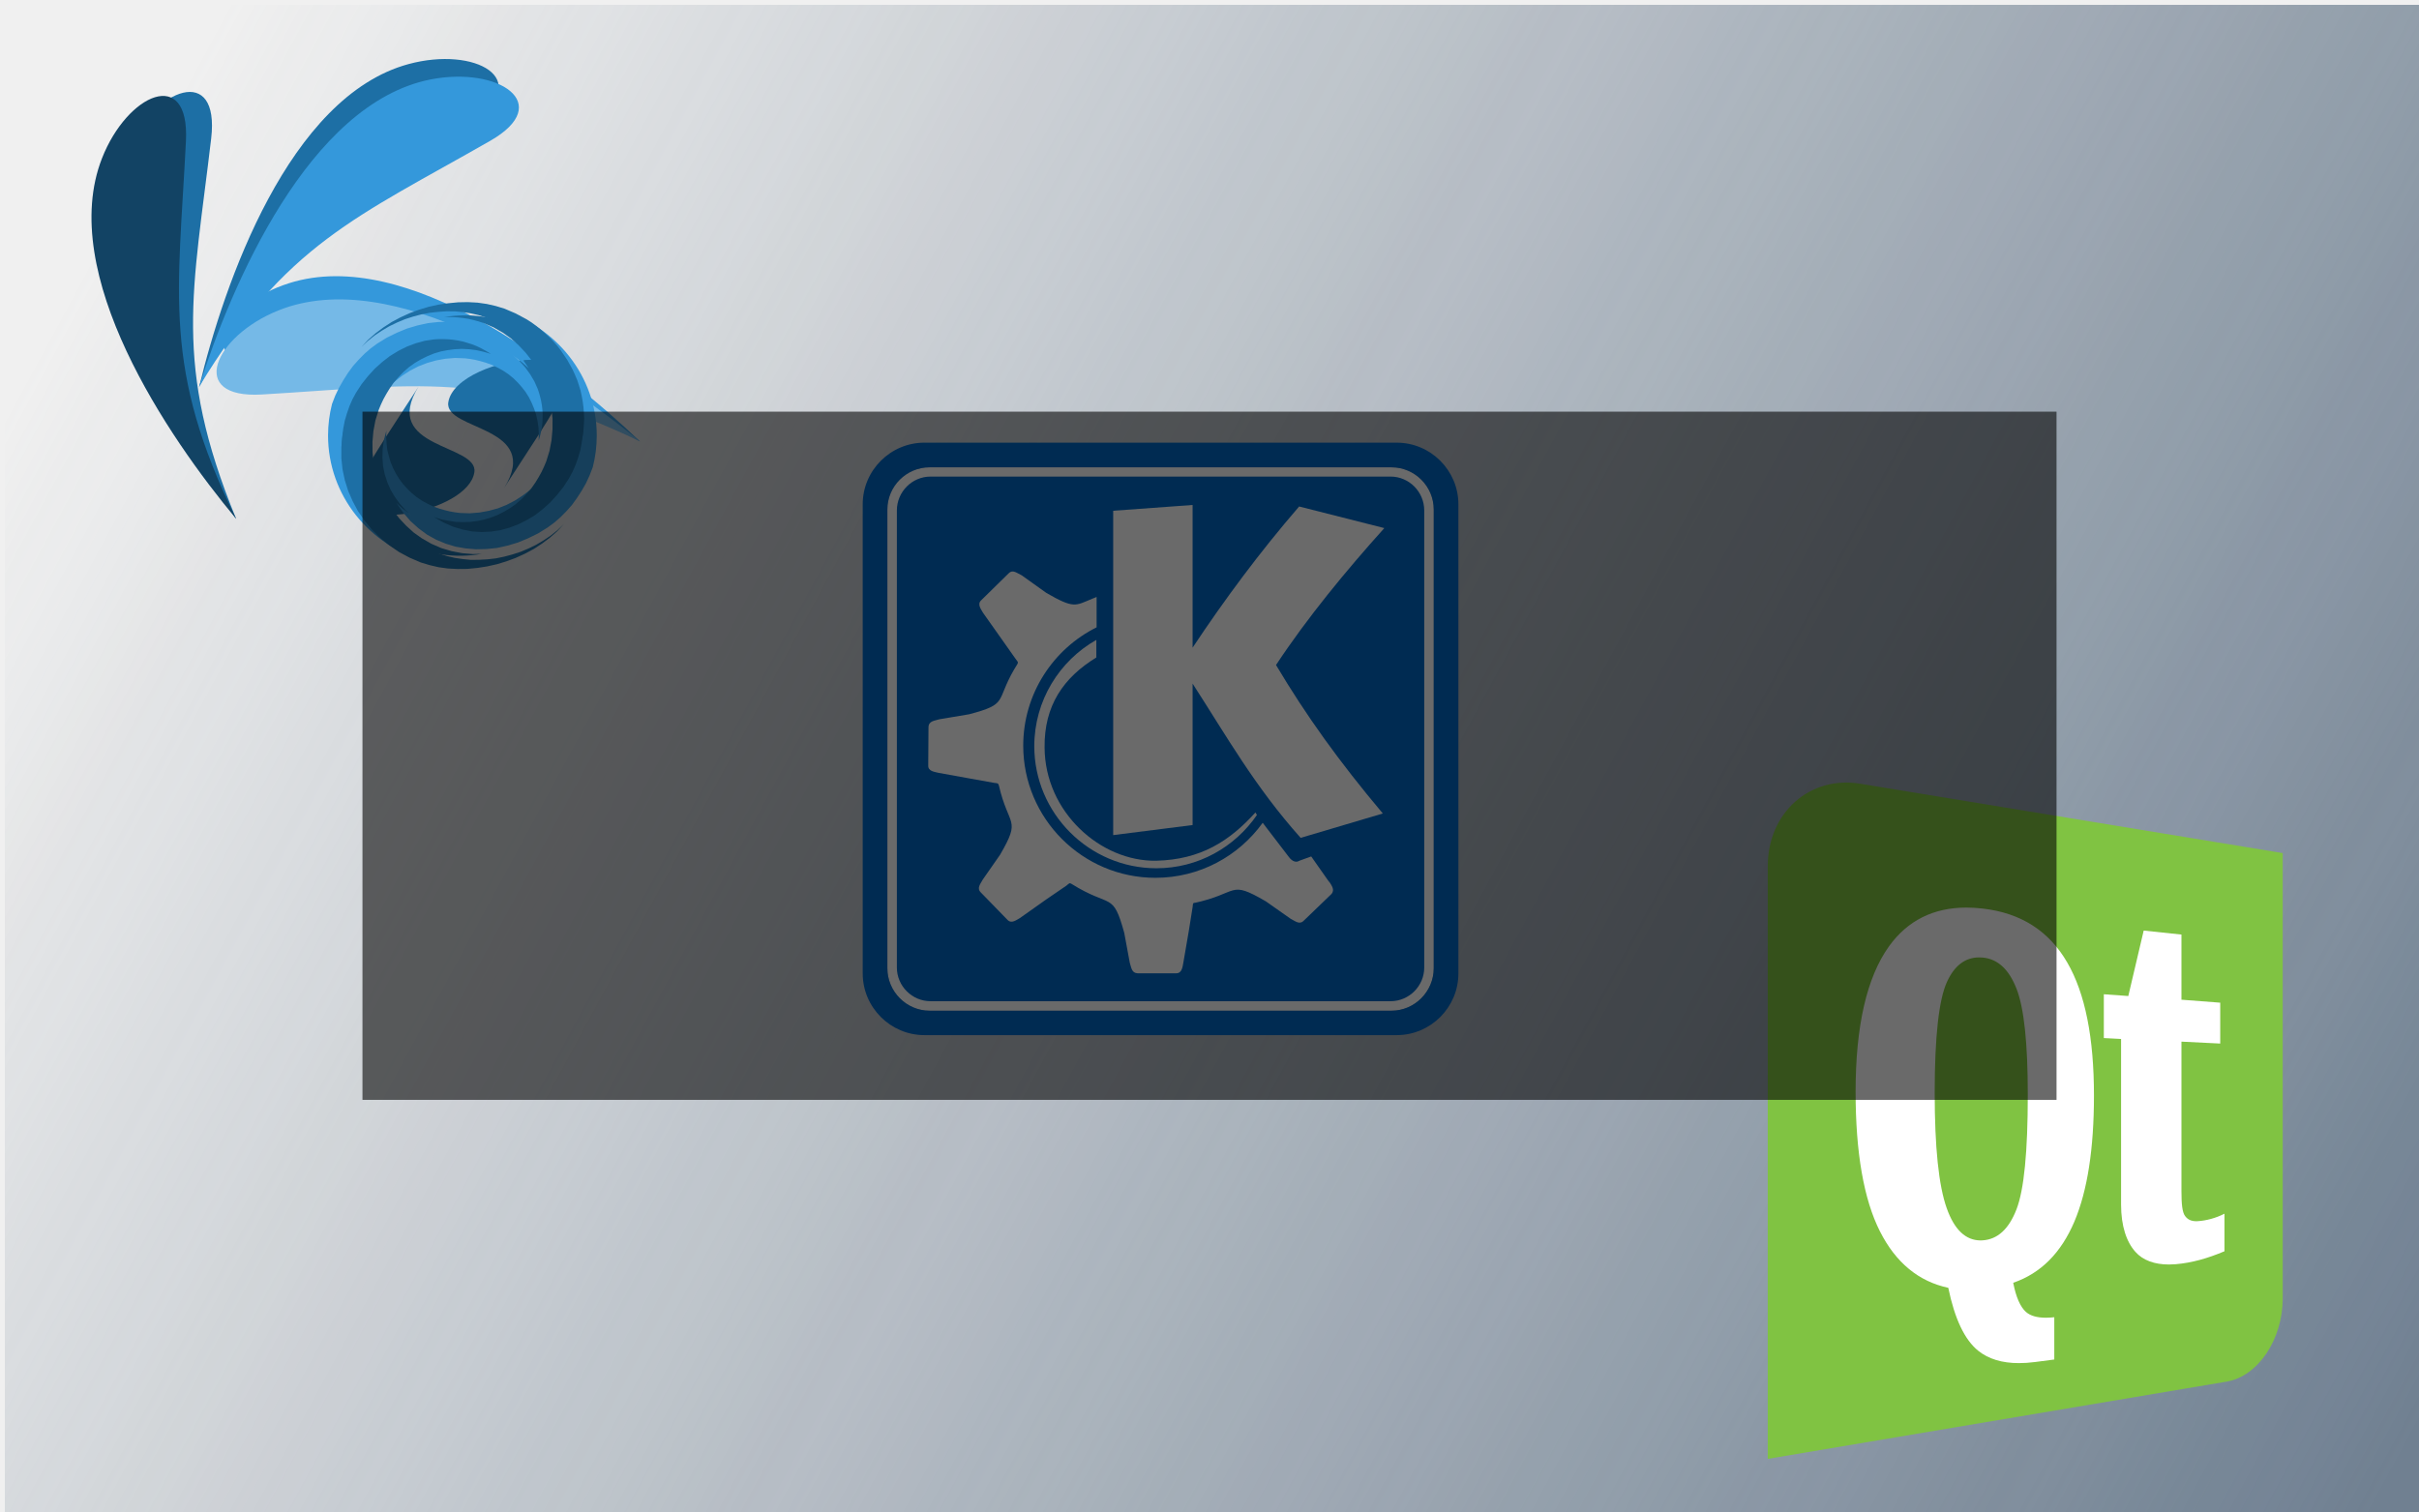
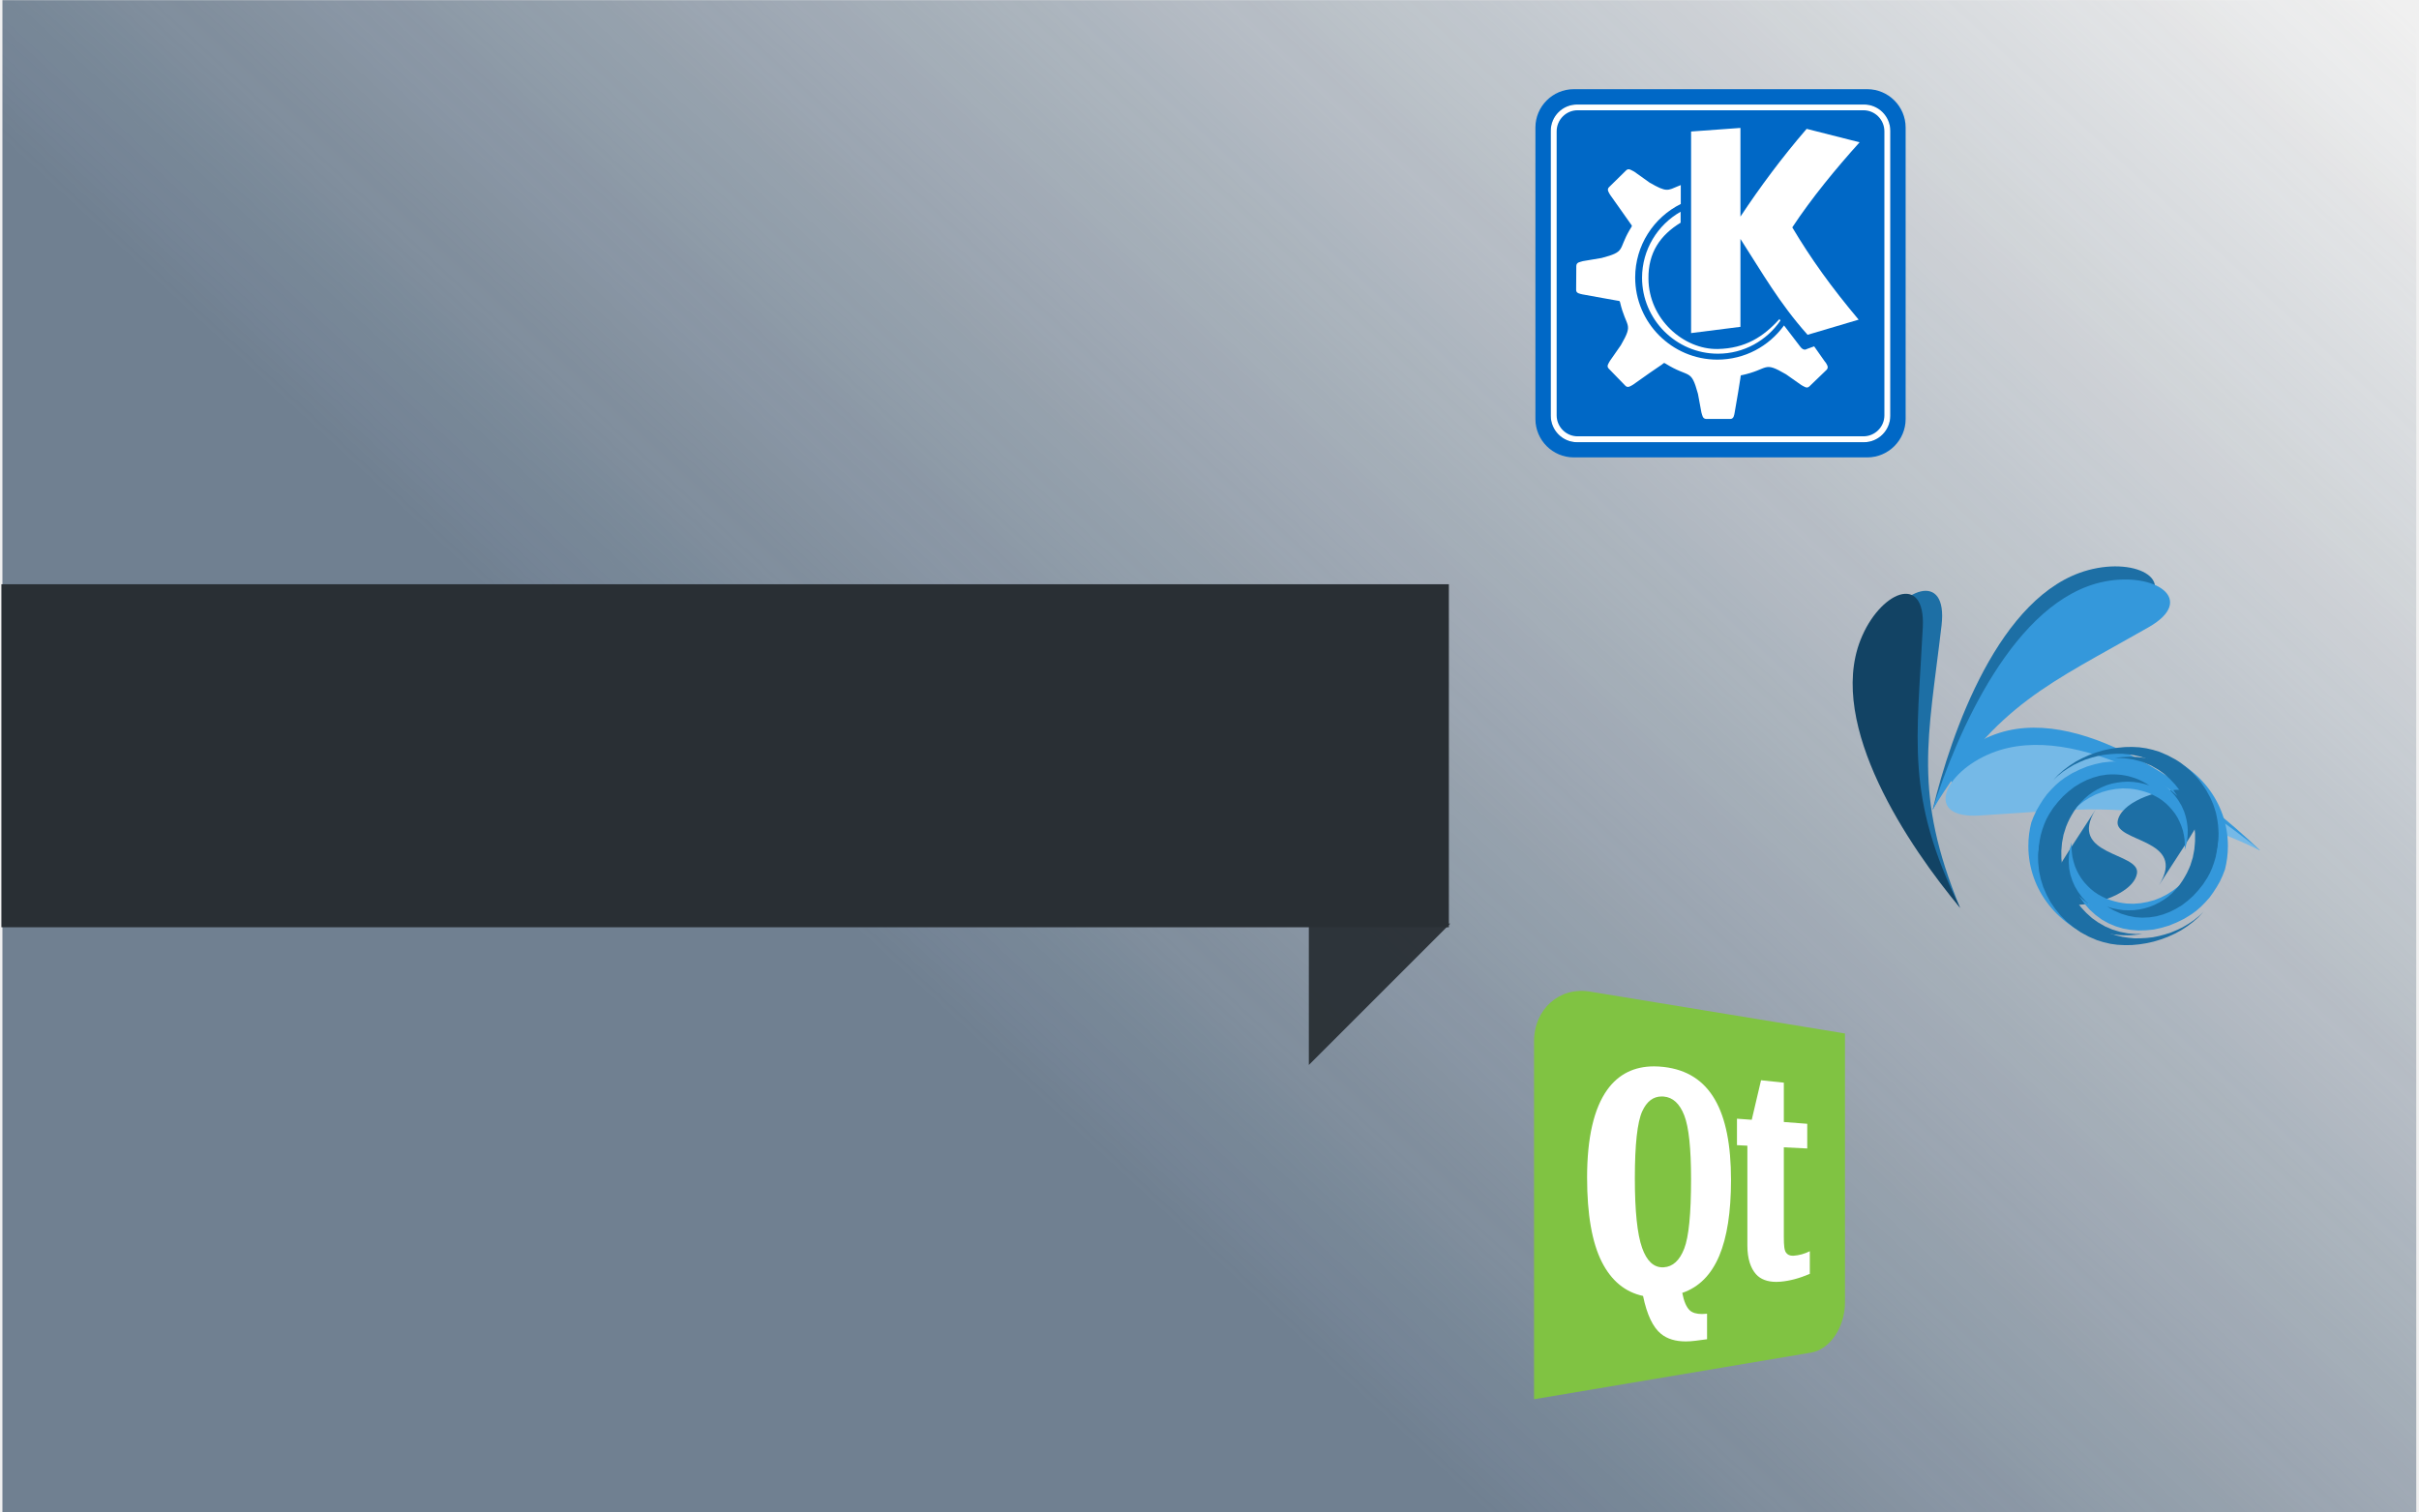
- <svg xmlns="http://www.w3.org/2000/svg" xmlns:xlink="http://www.w3.org/1999/xlink" width="640" height="400" viewBox="0 0 640 400" id="svg2" version="1.1">
+ <svg xmlns="http://www.w3.org/2000/svg" xmlns:xlink="http://www.w3.org/1999/xlink" width="1280" height="800" viewBox="0 0 1280 800" id="svg2" version="1.1">
  <defs id="defs4">
    <linearGradient id="linearGradient4749">
      <stop style="stop-color:#6a7b8d;stop-opacity:1;" offset="0" id="stop4751" />
      <stop style="stop-color:#6a7b8d;stop-opacity:0;" offset="1" id="stop4753" />
    </linearGradient>
-     <linearGradient xlink:href="#linearGradient4749" id="linearGradient4755" x1="630.769" y1="394.872" x2="24.359" y2="66.667" gradientUnits="userSpaceOnUse" />
+     <linearGradient xlink:href="#linearGradient4749" id="linearGradient4755" x1="328.048" y1="339.77" x2="637.284" y2="4.082" gradientUnits="userSpaceOnUse" gradientTransform="matrix(1.995736,0,0,2.002977,-1.276584,-2.476738)" />
    <clipPath id="clipPath16" clipPathUnits="userSpaceOnUse">
      <path id="path18" d="M 0,792 612,792 612,0 0,0 0,792 Z" />
    </clipPath>
    <clipPath id="clipPath24" clipPathUnits="userSpaceOnUse">
      <path id="path26" d="m 558.893,526.62 37.604,0 0,-14.904 -37.604,0 0,14.904 z" />
    </clipPath>
    <clipPath id="clipPath28" clipPathUnits="userSpaceOnUse">
      <path style="clip-rule:evenodd" id="path30" d="m 596.497,511.716 c -6.962,6.661 -20.973,17.643 -31.626,14.277 -5.954,-1.882 -8.839,-7.319 -2.055,-7.441 13.837,-0.25 20.622,0.731 33.681,-6.836" />
    </clipPath>
    <clipPath id="clipPath58" clipPathUnits="userSpaceOnUse">
      <path id="path60" d="m 558.323,524.527 38.192,0 0,-12.815 -38.192,0 0,12.815 z" />
    </clipPath>
    <clipPath id="clipPath62" clipPathUnits="userSpaceOnUse">
      <path style="clip-rule:evenodd" id="path64" d="m 596.515,511.712 c -7.452,6.109 -22.261,15.989 -32.626,11.818 -5.793,-2.332 -8.254,-7.974 -1.48,-7.577 13.816,0.809 20.506,2.306 34.106,-4.241" />
    </clipPath>
    <clipPath id="clipPath92" clipPathUnits="userSpaceOnUse">
      <path id="path94" d="m 556.75,546.201 27.01,0 0,-29.575 -27.01,0 0,29.575 z" />
    </clipPath>
    <clipPath id="clipPath96" clipPathUnits="userSpaceOnUse">
      <path style="clip-rule:evenodd" id="path98" d="m 556.75,516.626 c 2.252,9.368 8.092,26.186 18.874,29.118 6.024,1.639 11.393,-1.373 5.753,-5.147 -11.502,-7.696 -17.738,-10.542 -24.627,-23.971" />
    </clipPath>
    <clipPath id="clipPath126" clipPathUnits="userSpaceOnUse">
      <path id="path128" d="m 556.739,544.61 28.84,0 0,-27.979 -28.84,0 0,27.979 z" />
    </clipPath>
    <clipPath id="clipPath160" clipPathUnits="userSpaceOnUse">
      <path id="path162" d="m 548.843,543.235 11.247,0 0,-38.495 -11.247,0 0,38.495 z" />
    </clipPath>
    <clipPath id="clipPath194" clipPathUnits="userSpaceOnUse">
      <path id="path196" d="m 547.048,542.875 13.046,0 0,-38.137 -13.046,0 0,38.137 z" />
    </clipPath>
    <clipPath id="clipPath16-6" clipPathUnits="userSpaceOnUse">
      <path id="path18-3" d="m 311.058,513.261 c -5.352,-35.909 119.201,-29.157 70.17,-108.22 l 0,0 c 15.4,24.832 72.067,107.631 78.014,128.069 l 0,0 c 6.969,23.957 -13.916,33.881 -42.06,33.879 l 0,0 c -42.481,-0.003 -101.489,-22.62 -106.124,-53.728" />
    </clipPath>
    <clipPath id="clipPath36" clipPathUnits="userSpaceOnUse">
      <path id="path38" d="m 195.725,405.366 c -17.489,-60.118 140.478,-31.868 148.184,19.849 l 0,0 c 5.351,35.909 -119.202,29.156 -70.17,108.22 l 0,0 c -15.4,-24.832 -72.068,-107.631 -78.014,-128.069" />
    </clipPath>
    <clipPath id="clipPath16-0" clipPathUnits="userSpaceOnUse">
      <path id="path18-1" d="M 0,792 612,792 612,0 0,0 0,792 Z" />
    </clipPath>
  </defs>
-   <g id="layer1" transform="translate(0,-652.3622)" />
-   <rect style="opacity:0.95;fill:url(#linearGradient4755);fill-opacity:1" id="rect4745" width="640" height="400" x="1.282" y="1.282" />
-   <g id="g3732" transform="matrix(0.2539059,0,0,0.2539059,-1.445959,-45.37689)">
+   <g id="layer1" transform="translate(0,-252.3622)" />
+   <rect style="opacity:0.95;fill:url(#linearGradient4755);fill-opacity:1" id="rect4745" width="1277.271" height="801.191" x="1.282" y="0.091" />
+   <g id="g3732" transform="matrix(0.3771515,0,0,0.3771515,942.2162,209.1625)">
    <g id="layer1-1" />
    <g id="g12" transform="matrix(11.55905,0,0,-11.55905,-6222.334,6553.807)">
      <g clip-path="url(#clipPath16)" id="g14">
        <g id="g20">
          <g id="g22" />
          <g id="g40">
            <g id="g42" clip-path="url(#clipPath24)">
              <g id="g44">
                <g id="g46" clip-path="url(#clipPath28)">
                  <g id="g48">
                    <g id="g50">
                      <path id="path52" style="fill:#3498db;fill-rule:evenodd;stroke:none" d="m 596.497,511.716 c -6.962,6.661 -20.973,17.643 -31.626,14.277 -5.954,-1.882 -8.839,-7.319 -2.055,-7.441 13.837,-0.25 20.622,0.731 33.681,-6.836" />
                    </g>
                  </g>
                </g>
              </g>
            </g>
          </g>
        </g>
        <g id="g54">
          <g id="g56" />
          <g id="g74">
            <g id="g76" clip-path="url(#clipPath58)">
              <g id="g78">
                <g id="g80" clip-path="url(#clipPath62)">
                  <g id="g82">
                    <g id="g84">
                      <path id="path86" style="fill:#75b9e7;fill-rule:evenodd;stroke:none" d="m 596.515,511.712 c -7.452,6.109 -22.261,15.989 -32.626,11.818 -5.793,-2.332 -8.254,-7.974 -1.48,-7.577 13.816,0.809 20.506,2.306 34.106,-4.241" />
                    </g>
                  </g>
                </g>
              </g>
            </g>
          </g>
        </g>
        <g id="g88">
          <g id="g90" />
          <g id="g108">
            <g id="g110" clip-path="url(#clipPath92)">
              <g id="g112">
                <g id="g114" clip-path="url(#clipPath96)">
                  <g id="g116">
                    <g id="g118">
                      <path id="path120" style="fill:#1d6fa5;fill-rule:evenodd;stroke:none" d="m 556.75,516.626 c 2.252,9.368 8.092,26.186 18.874,29.118 6.024,1.639 11.393,-1.373 5.753,-5.147 -11.502,-7.696 -17.738,-10.542 -24.627,-23.971" />
                    </g>
                  </g>
                </g>
              </g>
            </g>
          </g>
        </g>
        <g id="g122">
          <g id="g124" />
          <g id="g142">
            <g id="g144" clip-path="url(#clipPath126)">
              <g id="g146">
                <g id="g148">
                  <g id="g150">
                    <g id="g152">
                      <path id="path154" style="fill:#3498db;fill-rule:evenodd;stroke:none" d="m 556.739,516.631 c 2.902,9.188 9.905,25.556 20.865,27.727 6.125,1.213 11.269,-2.167 5.379,-5.537 -12.011,-6.873 -18.432,-9.276 -26.244,-22.19" />
                    </g>
                  </g>
                </g>
              </g>
            </g>
          </g>
        </g>
        <g id="g156">
          <g id="g158" />
          <g id="g176">
            <g id="g178" clip-path="url(#clipPath160)">
              <g id="g180">
                <g id="g182">
                  <g id="g184">
                    <g id="g186">
                      <path id="path188" style="fill:#1d6fa5;fill-rule:evenodd;stroke:none" d="m 560.09,504.74 c -5.666,7.793 -14.668,23.152 -9.902,33.257 2.664,5.648 8.439,7.776 7.65,1.037 -1.61,-13.745 -3.493,-20.337 2.252,-34.294" />
                    </g>
                  </g>
                </g>
              </g>
            </g>
          </g>
        </g>
        <g id="g190">
          <g id="g192" />
          <g id="g210">
            <g id="g212" clip-path="url(#clipPath194)">
              <g id="g214">
                <g id="g216">
                  <g id="g218">
                    <g id="g220">
                      <path id="path222" style="fill:#124364;fill-rule:evenodd;stroke:none" d="m 560.094,504.738 c -6.172,7.399 -16.178,22.124 -12.094,32.524 2.281,5.812 7.902,8.321 7.563,1.544 -0.691,-13.823 -2.131,-20.525 4.531,-34.068" />
                    </g>
                  </g>
                </g>
              </g>
            </g>
          </g>
        </g>
      </g>
    </g>
    <g transform="matrix(0.8269597,0,0,-0.8269597,215.592,1022.533)" id="g10">
      <g id="g12-6">
        <g clip-path="url(#clipPath16-6)" id="g14-1">
          <g id="g20-0">
            <g id="g22-9">
              <path id="path30-6" style="fill:#1d6fa5;stroke:none" d="m 311.058,513.261 c -5.352,-35.909 119.201,-29.157 70.17,-108.22 l 0,0 c 15.4,24.832 72.067,107.631 78.014,128.069 l 0,0 c 6.969,23.957 -13.916,33.881 -42.06,33.879 l 0,0 c -42.481,-0.003 -101.489,-22.62 -106.124,-53.728" />
            </g>
          </g>
        </g>
      </g>
      <g id="g32-4">
        <g clip-path="url(#clipPath36)" id="g34">
          <g id="g40-0">
            <g id="g42-9">
              <path id="path50" style="fill:#1d6fa5;stroke:none" d="m 195.725,405.366 c -17.489,-60.118 140.478,-31.868 148.184,19.849 l 0,0 c 5.351,35.909 -119.202,29.156 -70.17,108.22 l 0,0 c -15.4,-24.832 -72.068,-107.631 -78.014,-128.069" />
            </g>
          </g>
        </g>
      </g>
    </g>
    <g clip-path="url(#clipPath16-0)" id="g14-5" transform="matrix(2.407137,0,0,-2.407137,-497.4878,1789.766)">
      <g transform="translate(367.541,461.6597)" id="g20-7">
        <path id="path22" style="fill:#3498db;fill-opacity:1;fill-rule:evenodd;stroke:none" d="m 0,0 -0.979,3.286 -0.732,4.018 -0.321,4.048 0.093,4.08 0.576,4.085 1.062,4.092 1.287,3.534 1.751,3.471 2.02,3.303 2.267,3.063 2.631,2.946 2.949,2.685 3.099,2.395 3.343,2.155 3.572,1.843 3.764,1.457 3.892,1.094 4.022,0.733 4.217,0.346 4.297,-0.161 2.091,-0.263 2.215,-0.384 2.168,-0.531 2.214,-0.624 2.754,-0.96 2.516,-1.203 2.469,-1.352 2.327,-1.546 2.109,-1.72 1.966,-1.916 1.774,-2.015 1.655,-2.139 1.44,-2.309 1.172,-2.388 1.052,-2.511 0.858,-2.61 0.593,-2.686 0.403,-2.786 0.133,-2.862 -0.033,-2.889 0.555,1.998 0.481,2.02 0.367,1.899 0.215,1.945 0.073,1.99 0.023,1.844 -0.123,1.892 -0.217,1.842 -0.315,1.792 -0.411,1.742 -0.486,1.765 -0.579,1.715 -1.454,3.282 -1.834,3.081 -2.127,2.935 -2.437,2.709 -2.728,2.561 -2.989,2.242 -3.207,2.069 -3.396,1.728 -3.615,1.556 -3.799,1.21 -2.775,0.643 -2.773,0.401 -2.916,0.203 -2.96,0.058 -3.055,-0.234 -2.956,-0.428 -3.002,-0.572 -2.999,-0.816 -2.88,-1.018 C 17.094,59.214 13.969,57.168 11.075,54.686 -4.829,41.039 -8.785,18.525 0,0 m 83.517,37.735 c 8.613,-18.47 4.618,-40.826 -11.204,-54.404 -2.904,-2.491 -6.042,-4.543 -9.329,-6.165 l -2.86,-1.012 -2.926,-0.839 -3.002,-0.572 -3.029,-0.404 -2.982,-0.258 -2.959,0.058 -2.916,0.205 -2.844,0.424 -2.777,0.643 -3.8,1.212 -3.615,1.554 -3.396,1.726 -3.207,2.071 -2.989,2.24 -2.655,2.537 -2.436,2.711 -2.128,2.933 -1.834,3.084 -1.453,3.28 -1.139,3.504 -0.724,3.535 -0.269,3.709 0.096,3.836 0.579,3.842 1.04,4.018 -0.107,-2.865 0.205,-2.886 0.329,-2.761 0.668,-2.711 0.788,-2.585 1.049,-2.513 1.245,-2.409 1.44,-2.31 1.582,-2.116 1.847,-2.037 1.966,-1.918 2.109,-1.72 2.254,-1.522 2.47,-1.351 2.584,-1.227 2.685,-0.936 2.218,-0.626 2.165,-0.529 2.214,-0.385 2.165,-0.286 4.223,-0.139 4.217,0.348 4.019,0.731 3.969,1.073 3.69,1.479 3.568,1.842 3.347,2.157 3.175,2.372 2.873,2.708 2.632,2.945 2.266,3.064 2.02,3.303 1.751,3.469 1.288,3.535 1.062,4.093 0.576,4.085 0.092,2.064 0,2.014 -0.076,2.037 -0.245,2.013 -0.317,2.034 -0.414,1.984 -0.51,1.935 -0.324,1.079 z" />
      </g>
      <g transform="translate(393.4619,426.25)" id="g24">
        <path id="path26-1" style="fill:#3498db;fill-opacity:1;fill-rule:evenodd;stroke:none" d="m 0,0 -3.872,1.728 -4.366,2.55 -4.059,2.961 -3.753,3.372 -3.37,3.833 -2.985,4.293 -2.282,4.058 -1.846,4.437 -1.473,4.557 -1.053,4.596 -0.645,4.841 -0.143,4.933 0.248,4.84 0.672,4.876 1.143,4.832 1.665,4.709 2.111,4.536 2.553,4.364 3.068,4.239 3.615,3.904 1.933,1.75 2.141,1.77 2.245,1.608 2.373,1.575 3.118,1.814 3.157,1.391 3.258,1.231 3.326,0.937 3.314,0.595 3.383,0.302 3.32,0.041 3.34,-0.169 3.326,-0.511 3.188,-0.823 3.204,-1.034 3.141,-1.296 2.999,-1.607 2.94,-1.868 2.794,-2.179 2.684,-2.36 -1.427,2.132 -1.509,2.08 -1.487,1.87 -1.651,1.77 -1.811,1.671 -1.714,1.508 -1.874,1.41 -1.903,1.28 -1.936,1.147 -1.967,1.017 -2.049,0.968 -2.075,0.838 -4.25,1.281 -4.373,0.758 -4.465,0.368 -4.509,-0.106 -4.6,-0.497 -4.515,-1.001 -4.526,-1.344 -4.356,-1.796 -4.372,-2.138 -4.197,-2.594 -2.84,-2.087 -2.609,-2.279 -2.539,-2.571 -2.442,-2.733 -2.241,-3.058 -1.98,-3.119 -1.88,-3.28 -1.652,-3.473 -1.36,-3.521 C -41.819,63.748 -42.415,59.168 -42.415,54.453 -42.415,28.528 -24.468,6.678 0,0 m 31.856,108.799 c 24.277,-6.795 42.045,-28.556 42.045,-54.346 0,-4.734 -0.602,-9.328 -1.727,-13.722 L 70.816,37.23 69.247,33.808 67.367,30.529 65.309,27.36 63.147,24.354 60.707,21.62 58.165,19.05 55.478,16.72 52.638,14.632 48.437,12.041 44.067,9.902 39.712,8.105 35.184,6.761 30.672,5.76 26.15,5.313 21.646,5.208 17.177,5.573 12.804,6.334 8.554,7.613 4.35,9.369 l -3.903,2.167 -3.697,2.735 -3.525,3.182 -3.138,3.639 -2.937,4.212 2.603,-2.408 2.876,-2.13 2.856,-1.92 3.082,-1.555 3.062,-1.345 3.204,-1.035 3.264,-0.773 3.33,-0.512 3.261,-0.22 3.399,0.093 3.383,0.303 3.316,0.594 3.244,0.889 3.254,1.228 3.24,1.441 3.036,1.764 2.377,1.578 2.241,1.607 2.144,1.767 2.013,1.801 3.535,3.855 3.068,4.238 2.553,4.363 2.188,4.586 1.586,4.66 1.144,4.833 0.672,4.878 0.328,4.89 -0.221,4.878 -0.649,4.846 -1.05,4.592 -1.472,4.558 -1.848,4.437 -2.28,4.057 -2.986,4.295 -3.37,3.832 -1.863,1.752 -1.891,1.621 -1.972,1.572 -2.089,1.39 -2.164,1.339 -2.196,1.21 -2.227,1.08 -1.275,0.566 z" />
      </g>
      <g transform="translate(422.0479,441.4932)" id="g28">
        <path id="path30-1" style="fill:#1d6fa5;fill-opacity:1;fill-rule:evenodd;stroke:none" d="m 0,0 c 16.521,5.225 28.5,20.673 28.5,38.922 0,0.66 -0.017,1.317 -0.05,1.969 l 0.342,1.759 0.268,2.352 0.202,2.185 0.029,2.251 -0.086,2.201 -0.205,2.152 -0.327,2.1 -0.407,2.138 -0.527,2.087 -1.414,4.022 -1.889,3.823 -2.248,3.669 -2.631,3.439 -2.993,3.289 -3.336,2.933 -3.605,2.751 -3.859,2.361 -4.138,2.177 -4.39,1.789 -3.227,1.021 -3.247,0.731 -3.433,0.517 -3.502,0.344 -3.64,0.005 -3.542,-0.23 -3.609,-0.397 -3.628,-0.692 -3.647,-0.973 -3.512,-1.128 -3.446,-1.451 -3.317,-1.604 -3.244,-1.925 -3.111,-2.08 -2.93,-2.352 -2.74,-2.623 2.83,3.08 3.218,2.826 3.405,2.55 3.622,2.365 3.77,2.006 3.992,1.819 4.055,1.497 4.157,1.26 4.227,0.937 4.284,0.617 4.306,0.409 4.164,0.076 4.148,-0.215 4.094,-0.584 3.87,-0.887 3.77,-1.144 4.862,-2.082 4.608,-2.47 2.188,-1.382 2.125,-1.555 2.006,-1.606 1.883,-1.653 1.853,-1.743 1.732,-1.787 1.612,-1.843 1.546,-2.005 2.767,-4.081 2.374,-4.317 0.986,-2.175 0.953,-2.257 0.745,-2.269 0.715,-2.365 0.506,-2.372 0.424,-2.34 0.307,-2.387 0.19,-2.441 0.102,-2.403 L 39.758,44.187 39.569,41.801 39.268,39.365 38.202,34.581 36.563,29.835 34.707,25.766 32.313,21.818 29.609,18.093 26.64,14.677 23.254,11.432 19.593,8.492 15.614,5.977 11.453,3.735 7.051,1.885 2.539,0.475 0,0 Z m -30.856,-15.748 3.77,-1.142 3.955,-0.923 4.009,-0.55 4.147,-0.215 4.25,0.04 4.304,0.412 4.203,0.65 4.224,0.937 4.158,1.261 4.055,1.496 3.992,1.819 3.769,2.008 3.623,2.365 3.405,2.55 3.218,2.824 2.83,3.082 -2.742,-2.627 -2.928,-2.35 -3.112,-2.08 -3.248,-1.927 -3.309,-1.6 -3.452,-1.452 -3.513,-1.13 -3.644,-0.973 -3.542,-0.722 -3.611,-0.399 -3.621,-0.199 -3.559,-0.028 -3.505,0.346 -3.433,0.513 -3.333,0.77 -3.224,1.018 -4.392,1.789 -4.135,2.178 -3.862,2.361 -3.605,2.75 -3.334,2.936 -2.909,3.252 -2.632,3.439 -2.247,3.671 -1.887,3.825 -1.414,4.02 -1.019,4.256 -0.532,4.254 0.029,4.419 0.47,4.535 1.043,4.497 0.04,0.114 c 0.671,19.91 15.6,36.205 34.904,38.992 l -0.198,0 -4.827,-0.494 -4.713,-0.934 -4.598,-1.373 -4.396,-1.852 -4.164,-2.243 -3.892,-2.545 -3.747,-2.908 -3.39,-3.246 -2.969,-3.418 -2.698,-3.723 -2.399,-3.948 -1.854,-4.066 -1.639,-4.749 -1.062,-4.784 -0.49,-4.821 0,-4.826 0.493,-4.828 1.019,-4.752 1.46,-4.629 1.937,-4.432 2.29,-4.28 2.851,-4.121 3.161,-3.846 3.499,-3.494 3.971,-3.294 4.234,-2.908 4.604,-2.467 4.863,-2.081 z" />
      </g>
      <g transform="translate(417.5039,429.4678)" id="g32">
        <path id="path34" style="fill:#1d6fa5;fill-opacity:1;fill-rule:evenodd;stroke:none" d="m 0,0 -3.883,-0.084 -4.608,0.401 -4.518,0.866 -4.426,1.321 -4.29,1.855 -4.15,2.385 -3.473,2.466 -3.266,2.951 -2.999,3.196 -2.668,3.391 -2.43,3.755 -2.049,4.027 -1.685,4.103 -1.354,4.298 -0.943,4.449 -0.46,4.55 -0.03,4.577 0.404,4.612 0.884,4.708 1.466,4.646 0.914,2.204 1.082,2.304 1.228,2.207 1.347,2.233 1.874,2.72 2.068,2.388 2.215,2.29 2.387,2.077 2.509,1.788 2.681,1.576 2.731,1.332 2.833,1.167 2.953,0.877 2.959,0.566 3.058,0.396 3.109,0.157 3.108,-0.157 3.164,-0.396 3.164,-0.712 3.145,-0.903 -2.016,1.206 -2.062,1.132 -1.963,0.965 -2.059,0.821 -2.151,0.674 -2.009,0.579 -2.103,0.433 -2.075,0.315 -2.052,0.194 -2.026,0.071 -2.072,0 -2.045,-0.12 -4.022,-0.602 -3.917,-1.081 -3.838,-1.443 -3.692,-1.852 -3.611,-2.209 -3.347,-2.595 -3.22,-2.882 -2.903,-3.191 -2.78,-3.479 -2.46,-3.79 -1.536,-2.837 -1.268,-2.907 -1.095,-3.122 -0.95,-3.217 -0.662,-3.408 -0.417,-3.354 -0.275,-3.45 -0.007,-3.52 0.249,-3.449 c 0.787,-4.063 2.085,-8.087 3.929,-11.989 C -46.266,7.022 -22.863,-4.043 0,0 M -16.187,102.513 C 6.566,106.383 29.78,95.32 39.869,73.974 41.72,70.056 43.021,66.018 43.806,61.94 l 0.248,-3.426 0.04,-3.446 -0.276,-3.451 -0.466,-3.428 -0.613,-3.334 -0.95,-3.216 -1.096,-3.121 -1.317,-2.981 -1.532,-2.838 -2.463,-3.789 -2.78,-3.479 -2.904,-3.191 -3.22,-2.883 -3.343,-2.593 -3.566,-2.139 -3.69,-1.85 -3.84,-1.443 L 8.119,10.25 4.101,9.649 -0.066,9.457 l -4.076,0.265 -4.13,0.82 -4.161,1.253 -4.022,1.785 -4.078,2.338 3.098,-0.977 3.211,-0.637 3.115,-0.471 3.161,-0.082 3.058,0.085 3.059,0.395 3.006,0.638 2.952,0.877 2.784,1.094 2.777,1.407 2.685,1.574 2.509,1.787 2.34,2.006 2.215,2.291 2.115,2.457 1.823,2.65 1.351,2.233 1.228,2.208 1.082,2.3 0.96,2.279 1.42,4.573 0.881,4.71 0.407,4.608 0.017,4.652 -0.51,4.477 -0.943,4.449 -1.351,4.3 -1.639,4.175 -2.094,3.951 -2.434,3.757 -2.664,3.391 -3.003,3.196 -3.264,2.951 -3.475,2.466 -4.148,2.385 -4.29,1.855 -2.227,0.721 -2.198,0.601 -2.248,0.53 -2.27,0.334 -2.317,0.262 -2.291,0.144 -2.267,0.022 -1.275,-0.029 z" />
      </g>
    </g>
  </g>
-   <g id="g3986" transform="matrix(0.09959591,0,0,0.09959591,467.1976,206.9913)">
+   <g id="g3986" transform="matrix(0.1202687,0,0,0.1202687,811.1304,524.3252)">
    <g id="g3969">
      <path id="path3971" d="M 250.5,4.1 C 117.3,-17.9 5,80.4 5,223.6 L 5,1798 1224.5,1592.7 C 1308.6,1578.1 1373,1479 1373,1371.9 L 1373,188.4 250.5,4.1 Z" class="st0" style="fill:#80c342" />
      <path id="path3973" d="m 1144,1166.6 c -14.3,0 -23.3,-4.5 -30.2,-13.6 -7.7,-10 -9.8,-32.2 -9.8,-66.7 l 0,-396.9 103,5.1 0,-108.6 -103,-7.9 0,-173.1 -100.3,-10.6 -40.9,173.9 -65,-4.7 0,116.4 45.8,2.4 0,439.9 c 0,57.6 14.6,99.6 38,125.7 20,22.6 50.9,33.7 89.2,33.7 5.7,0 11.8,-0.3 17.9,-0.8 42.4,-3.6 83.9,-15.1 129.6,-34.4 l 0,-99.8 c -22.9,11.8 -49,18.5 -70.8,19.8 -1.3,0.2 -2.1,0.2 -3.5,0.2" class="st1" style="fill:#ffffff" />
      <path id="path3975" d="m 819.7,1167.3 c -35.3,83.1 -89,137.6 -162.6,162.8 7.4,38.1 18.6,63.7 33.6,77.3 11.6,10.4 29.4,15.6 53.3,15.6 6.9,0 14.3,-0.5 22.2,-1.3 l 0,112.3 -51.1,6.7 c -15.1,2 -29.3,2.9 -42.8,2.9 -44.7,0 -80.9,-10.9 -108.1,-32.8 -36,-28.9 -62.6,-84.7 -79.6,-167.3 -78.3,-16.7 -139.3,-66.4 -181.5,-149.9 -42.9,-84.8 -64.7,-208.9 -64.7,-371.2 0,-175 29.9,-304.2 88.6,-386.1 49.6,-69.1 118.8,-103.1 205.8,-103.1 13.9,0 28.3,0.9 43.2,2.6 102.4,11.8 176.6,60.1 224.9,143.8 47.4,81.9 70.7,199.3 70.7,353.4 -0.1,141.2 -17.3,252.3 -51.9,334.3 z m -154,-32.1 c 20.2,-51.8 30.1,-153.5 30.1,-305.1 0,-136.1 -9.8,-229.7 -29.9,-281.1 -20,-51.6 -50,-79.5 -90.1,-83 -3.1,-0.3 -6.1,-0.4 -9.1,-0.4 -37.2,0 -65.8,21.7 -85.7,65.3 -21.6,47.5 -32.5,146 -32.5,295 0,144 10.6,246.2 32,306.2 20.2,57.1 50.4,85.5 90,85.5 1.8,0 3.5,-0.1 5.3,-0.2 39.7,-2.5 69.6,-29.9 89.9,-82.2" class="st1" style="fill:#ffffff" />
    </g>
    <rect id="rect3977" height="1800" width="1380" class="st2" x="0" y="0" style="fill:none" />
  </g>
-   <g style="overflow:visible" id="g3901" transform="matrix(0.8717355,0,0,0.8717355,228.249,117.1422)">
+   <g style="overflow:visible" id="g3901" transform="matrix(1.08353,0,0,1.08353,812.4585,47.20409)">
    <path id="path1575" d="m 20.305,7.488 140.184,0 c 7.057,0 12.816,5.76 12.816,12.816 l 0,139.248 c 0,7.057 -5.76,12.889 -12.816,12.889 l -140.184,0 c -7.057,0 -12.816,-5.832 -12.816,-12.889 l 0,-139.248 C 7.488,13.248 13.248,7.488 20.305,7.488 Z" style="fill:#ffffff;fill-opacity:1;fill-rule:evenodd" />
    <path style="clip-rule:evenodd;fill:#0068c6;fill-rule:evenodd" id="path1065" d="m 20.305,7.488 140.184,0 c 7.057,0 12.816,5.76 12.816,12.816 l 0,139.248 c 0,7.057 -5.76,12.889 -12.816,12.889 l -140.184,0 c -7.057,0 -12.816,-5.832 -12.816,-12.889 l 0,-139.248 C 7.488,13.248 13.248,7.488 20.305,7.488 Z M 18.721,0 162.073,0 c 10.297,0 18.721,8.424 18.721,18.72 l 0,142.416 c 0,10.297 -8.424,18.721 -18.721,18.721 l -143.352,0 C 8.424,179.856 0,171.433 0,161.136 L 0,18.72 C 0,8.424 8.424,0 18.721,0 Z" />
    <path style="clip-rule:evenodd;fill:#0068c6;fill-rule:evenodd" id="path1067" d="m 20.592,10.296 139.609,0 c 5.615,0 10.223,4.608 10.223,10.296 l 0,138.745 c 0,5.615 -4.607,10.223 -10.223,10.223 l -139.609,0 c -5.615,0 -10.223,-4.607 -10.223,-10.223 l 0,-138.745 c 0,-5.688 4.608,-10.296 10.223,-10.296 z" />
    <path style="clip-rule:evenodd;fill:#ffffff;fill-rule:evenodd" id="path1084" d="m 76.02,20.674 24.1,-1.754 c 0,14.491 0,28.905 0,43.319 9.61,-14.491 20.287,-28.905 32.336,-42.862 l 25.854,6.559 c -11.591,12.889 -23.414,27.227 -32.87,41.565 9.076,15.253 19.067,29.211 32.413,45.073 l -24.938,7.398 C 118.959,104.338 110.57,89.314 100.121,73.145 l 0,42.938 -24.1,3.052 0,-98.461 0,0 z" />
    <path style="clip-rule:evenodd;fill:#ffffff;fill-rule:evenodd" id="path1086" d="m 100.35,139.803 c 14.109,-2.975 10.525,-7.245 22.04,-0.534 l 7.475,5.261 c 1.374,0.686 2.669,1.908 3.966,0.61 2.822,-2.669 5.567,-5.414 8.389,-8.083 1.22,-1.298 0,-2.748 -0.61,-3.738 l -0.077,0 -5.414,-7.702 -3.586,1.298 c -0.914,0.61 -2.135,0.304 -3.202,-1.144 l -7.932,-10.373 c -7.322,10.143 -19.143,16.702 -32.566,16.702 -22.116,0 -40.115,-17.997 -40.115,-40.115 0,-15.711 9.076,-29.362 22.269,-35.921 l 0,-9.228 c -0.458,0.229 -0.914,0.381 -1.298,0.534 -5.185,2.135 -5.491,3.127 -13.957,-1.754 l -7.473,-5.339 c -1.374,-0.61 -2.67,-1.907 -3.966,-0.61 -2.822,2.746 -5.567,5.491 -8.389,8.237 -1.22,1.22 0.076,2.746 0.61,3.737 l 5.718,8.084 4.196,5.949 c 0.61,0.839 0.838,0.915 0.534,1.525 -0.38,0.61 -0.686,1.144 -1.068,1.754 C 40.328,78.562 44.218,79.325 32.32,82.452 l -9.076,1.525 c -1.372,0.458 -3.202,0.458 -3.279,2.364 0,3.89 -0.076,7.779 -0.076,11.669 -0.076,1.754 1.908,1.908 3.052,2.212 l 9.687,1.754 7.245,1.298 c 0.991,0.154 1.218,0 1.448,0.762 2.975,12.889 6.864,9.839 0.38,21.051 l -5.261,7.549 c -0.686,1.298 -1.908,2.594 -0.61,3.89 2.746,2.822 5.414,5.57 8.159,8.391 1.22,1.218 2.746,-0.076 3.738,-0.61 l 8.083,-5.72 6.025,-4.119 c 0.84,-0.686 0.916,-0.914 1.526,-0.534 12.049,7.551 12.507,2.135 16.015,14.873 l 1.678,9.074 c 0.458,1.374 0.534,3.128 2.364,3.204 3.89,0 7.855,0 11.745,0 1.754,0 1.908,-1.984 2.135,-3.128 l 1.678,-9.761 1.144,-7.171 c 0.076,-0.686 0.076,-0.994 0.23,-1.22 z m 14.567,-6.101 c -0.076,0.074 -0.154,0.074 -0.23,0.074 0.076,0 0.076,-0.074 0.154,-0.074 l 0.076,0 z m -13.806,5.795 c -0.228,0.076 -0.534,0.154 -0.762,0.306 0.151,-0.154 0.381,-0.23 0.762,-0.306 z" />
    <path style="clip-rule:evenodd;fill:#ffffff;fill-rule:evenodd" id="path1088" d="m 89.139,129.202 c 12.659,0 23.794,-6.407 30.505,-16.171 l -0.458,-0.762 c -7.855,8.693 -16.625,14.337 -30.124,14.643 C 72.284,127.217 55.277,112.193 55.2,92.516 55.048,79.855 60.92,71.314 70.911,65.212 l 0,-5.339 c -11.211,6.33 -18.837,18.456 -18.837,32.262 0,20.362 16.625,37.066 37.065,37.066 z" />
  </g>
-   <rect style="fill:#000000;fill-opacity:0.584;fill-rule:evenodd;stroke:#000000;stroke-width:1.134px;stroke-linecap:butt;stroke-linejoin:miter;stroke-opacity:0" id="rect3483" width="448.202" height="182.12" x="95.899" y="108.94" />
+   <rect style="fill:#292f34;fill-opacity:1;fill-rule:evenodd;stroke:#000000;stroke-width:1.48px;stroke-linecap:butt;stroke-linejoin:miter;stroke-opacity:0" id="rect3483" width="765.921" height="181.555" x="0.74" y="309.222" />
+   <path style="opacity:0.95;fill:#292f34;fill-opacity:1;stroke:none;stroke-width:0.282px;stroke-linecap:butt;stroke-linejoin:miter;stroke-opacity:1" d="m 692.564,563.674 74.837,-74.836 -74.837,0 z" id="path4120" />
</svg>
